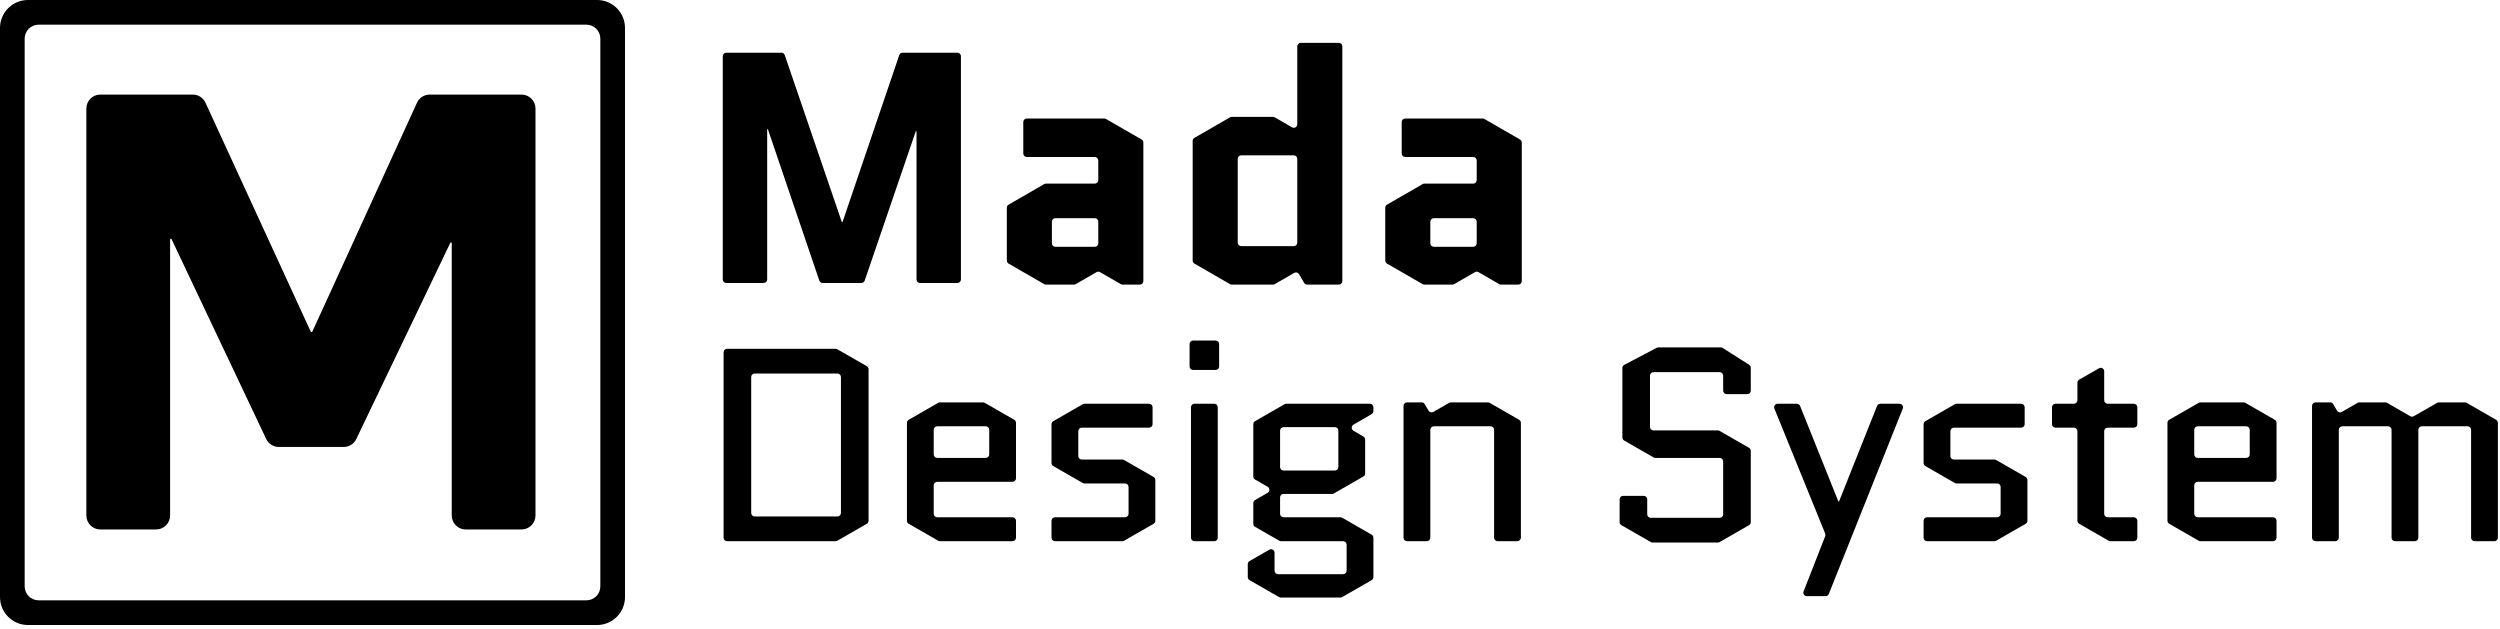
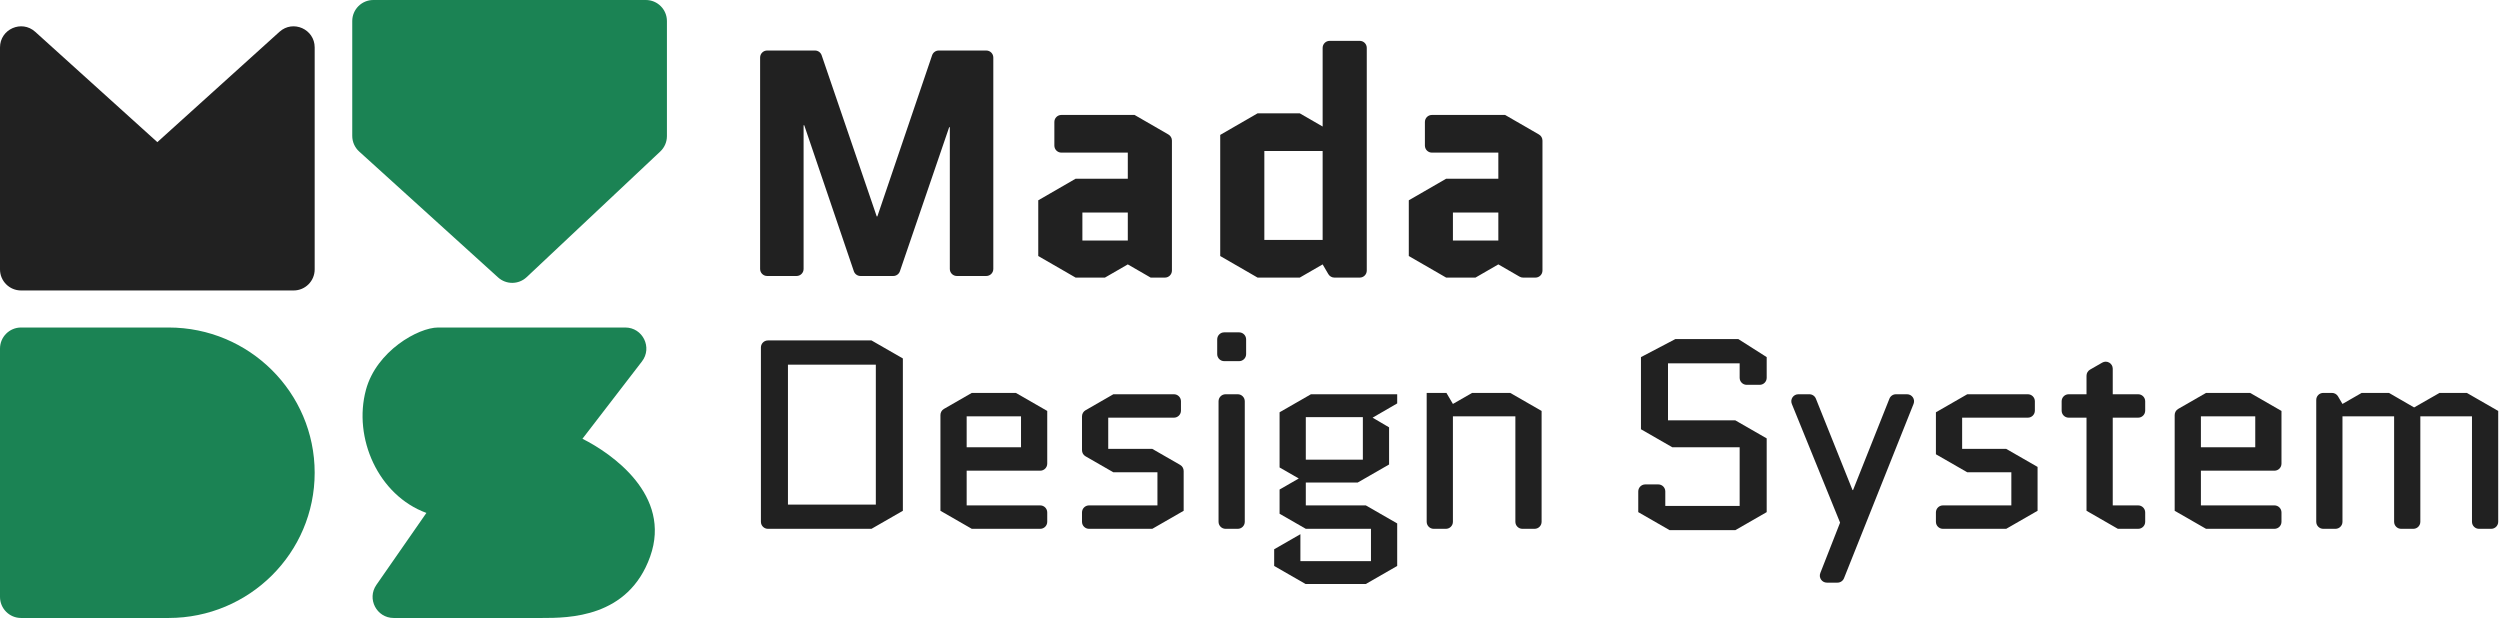
- <svg xmlns="http://www.w3.org/2000/svg" width="358" height="90" viewBox="0 0 358 90" fill="none">
-   <path d="M85.501 0C87.71 0 89.501 1.791 89.501 4V85.501C89.501 87.71 87.71 89.501 85.501 89.501H4C1.791 89.501 0 87.71 0 85.501V4C0 1.791 1.791 0 4 0H85.501ZM3.533 83.968C3.533 85.073 4.428 85.968 5.533 85.968H83.968C85.073 85.968 85.968 85.073 85.968 83.968V5.533C85.968 4.428 85.073 3.533 83.968 3.533H5.533C4.428 3.533 3.533 4.428 3.533 5.533V83.968Z" fill="black" />
-   <path d="M205.322 31.242C205.046 31.242 204.822 31.466 204.822 31.742V34.84C204.822 35.116 205.046 35.34 205.322 35.34H210.964C211.24 35.34 211.464 35.116 211.464 34.84V31.742C211.464 31.466 211.24 31.242 210.964 31.242H205.322ZM203.967 40.757C203.879 40.757 203.793 40.734 203.717 40.69L198.619 37.745C198.464 37.656 198.369 37.491 198.369 37.312V29.74C198.369 29.562 198.464 29.397 198.619 29.308L203.717 26.363C203.793 26.319 203.879 26.296 203.967 26.296H210.964C211.24 26.296 211.464 26.072 211.464 25.796V22.98C211.464 22.704 211.24 22.48 210.964 22.48H201.224C200.948 22.48 200.724 22.256 200.724 21.98V17.469C200.724 17.193 200.948 16.969 201.224 16.969H212.319C212.407 16.969 212.493 16.992 212.569 17.036L217.668 19.98C217.822 20.07 217.918 20.235 217.918 20.413V40.257C217.918 40.533 217.694 40.757 217.418 40.757H214.943C214.855 40.757 214.769 40.734 214.693 40.69L211.714 38.97C211.559 38.881 211.369 38.881 211.214 38.97L208.236 40.69C208.16 40.734 208.073 40.757 207.986 40.757H203.967Z" fill="black" />
-   <path d="M176.138 16.8C176.214 16.756 176.3 16.733 176.388 16.733H182.291C182.378 16.733 182.465 16.756 182.541 16.8L185.019 18.231C185.353 18.424 185.769 18.183 185.769 17.799V6.634C185.769 6.358 185.993 6.134 186.269 6.134H191.723C191.999 6.134 192.223 6.358 192.223 6.634V40.257C192.223 40.533 191.999 40.757 191.723 40.757H187.186C187.009 40.757 186.845 40.663 186.755 40.51L186.02 39.255C185.881 39.017 185.577 38.937 185.339 39.075L182.541 40.69C182.465 40.734 182.378 40.757 182.291 40.757H176.388C176.3 40.757 176.214 40.734 176.138 40.69L171.039 37.745C170.885 37.656 170.79 37.491 170.79 37.312V20.178C170.79 19.999 170.885 19.834 171.039 19.745L176.138 16.8ZM185.269 35.246C185.545 35.246 185.769 35.022 185.769 34.746V22.745C185.769 22.468 185.545 22.245 185.269 22.245H177.743C177.467 22.245 177.243 22.468 177.243 22.745V34.746C177.243 35.022 177.467 35.246 177.743 35.246H185.269Z" fill="black" />
-   <path d="M151.132 31.242C150.856 31.242 150.632 31.466 150.632 31.742V34.84C150.632 35.116 150.856 35.34 151.132 35.34H156.774C157.05 35.34 157.274 35.116 157.274 34.84V31.742C157.274 31.466 157.05 31.242 156.774 31.242H151.132ZM149.777 40.757C149.689 40.757 149.603 40.734 149.527 40.69L144.429 37.745C144.274 37.656 144.179 37.491 144.179 37.312V29.74C144.179 29.562 144.274 29.397 144.429 29.308L149.527 26.363C149.603 26.319 149.689 26.296 149.777 26.296H156.774C157.05 26.296 157.274 26.072 157.274 25.796V22.98C157.274 22.704 157.05 22.48 156.774 22.48H147.034C146.758 22.48 146.534 22.256 146.534 21.98V17.469C146.534 17.193 146.758 16.969 147.034 16.969H158.129C158.217 16.969 158.303 16.992 158.379 17.036L163.478 19.98C163.632 20.07 163.728 20.235 163.728 20.413V40.257C163.728 40.533 163.504 40.757 163.228 40.757H160.753C160.665 40.757 160.579 40.734 160.503 40.69L157.524 38.97C157.369 38.881 157.179 38.881 157.024 38.97L154.046 40.69C153.97 40.734 153.883 40.757 153.796 40.757H149.777Z" fill="black" />
-   <path d="M131.745 40.522C131.469 40.522 131.245 40.298 131.245 40.022V18.814C131.245 18.783 131.221 18.759 131.19 18.759V18.759C131.167 18.759 131.146 18.774 131.138 18.796L123.824 40.184C123.755 40.386 123.565 40.522 123.351 40.522H117.802C117.587 40.522 117.397 40.385 117.328 40.183L109.966 18.513C109.959 18.491 109.938 18.476 109.914 18.476V18.476C109.884 18.476 109.859 18.501 109.859 18.531V40.022C109.859 40.298 109.635 40.522 109.359 40.522H104C103.724 40.522 103.5 40.298 103.5 40.022V8.048C103.5 7.771 103.724 7.548 104 7.548H111.904C112.118 7.548 112.308 7.684 112.377 7.886L120.537 31.763C120.546 31.789 120.571 31.807 120.599 31.807V31.807C120.628 31.807 120.653 31.789 120.662 31.762L128.775 7.887C128.844 7.684 129.034 7.548 129.248 7.548H137.105C137.381 7.548 137.605 7.771 137.605 8.048V40.022C137.605 40.298 137.381 40.522 137.105 40.522H131.745Z" fill="black" />
-   <path d="M66.689 75.818C65.585 75.818 64.689 74.923 64.689 73.818V34.825C64.689 34.765 64.641 34.717 64.58 34.717V34.717C64.538 34.717 64.5 34.741 64.482 34.778L51.02 62.868C50.687 63.562 49.986 64.004 49.216 64.004H39.926C39.153 64.004 38.45 63.558 38.119 62.86L24.565 34.245C24.547 34.207 24.509 34.183 24.467 34.183V34.183C24.407 34.183 24.358 34.231 24.358 34.291V73.818C24.358 74.923 23.463 75.818 22.358 75.818H14.365C13.261 75.818 12.365 74.923 12.365 73.818V15.543C12.365 14.438 13.261 13.543 14.365 13.543H27.607C28.388 13.543 29.098 13.998 29.424 14.707L44.487 47.465C44.509 47.514 44.558 47.545 44.612 47.545V47.545C44.667 47.545 44.716 47.514 44.738 47.464L59.713 14.711C60.039 13.999 60.75 13.543 61.532 13.543H74.682C75.787 13.543 76.682 14.438 76.682 15.543V73.818C76.682 74.923 75.787 75.818 74.682 75.818H66.689Z" fill="black" />
-   <path d="M124.378 74.571C124.378 74.75 124.282 74.916 124.127 75.005L119.906 77.431C119.831 77.475 119.745 77.498 119.657 77.498H104.118C103.842 77.498 103.618 77.274 103.618 76.998V50.446C103.618 50.17 103.842 49.946 104.118 49.946H119.657C119.745 49.946 119.831 49.969 119.906 50.013L124.127 52.439C124.282 52.528 124.378 52.693 124.378 52.872V74.571ZM108.072 53.488C107.796 53.488 107.572 53.712 107.572 53.988V73.456C107.572 73.732 107.796 73.956 108.072 73.956H119.923C120.2 73.956 120.423 73.732 120.423 73.456V53.988C120.423 53.712 120.2 53.488 119.923 53.488H108.072Z" fill="black" />
-   <path d="M144.992 74.073C145.268 74.073 145.492 74.297 145.492 74.573V76.998C145.492 77.274 145.268 77.498 144.992 77.498H134.593C134.506 77.498 134.42 77.475 134.344 77.431L130.124 75.005C129.968 74.916 129.873 74.75 129.873 74.571V60.547C129.873 60.368 129.968 60.203 130.124 60.114L134.344 57.688C134.42 57.644 134.506 57.621 134.593 57.621H140.772C140.859 57.621 140.945 57.644 141.021 57.688L145.241 60.114C145.397 60.203 145.492 60.368 145.492 60.547V68.496C145.492 68.772 145.268 68.996 144.992 68.996H134.208C133.932 68.996 133.708 69.22 133.708 69.496V73.573C133.708 73.85 133.932 74.073 134.208 74.073H144.992ZM134.208 61.045C133.932 61.045 133.708 61.269 133.708 61.545V65.072C133.708 65.348 133.932 65.572 134.208 65.572H141.157C141.433 65.572 141.657 65.348 141.657 65.072V61.545C141.657 61.269 141.433 61.045 141.157 61.045H134.208Z" fill="black" />
-   <path d="M165.194 68.301C165.349 68.39 165.444 68.555 165.444 68.734V74.571C165.444 74.75 165.349 74.916 165.194 75.005L160.973 77.431C160.897 77.475 160.811 77.498 160.724 77.498H151.076C150.8 77.498 150.576 77.274 150.576 76.998V74.573C150.576 74.297 150.8 74.073 151.076 74.073H161.109C161.385 74.073 161.609 73.85 161.609 73.573V69.732C161.609 69.456 161.385 69.232 161.109 69.232H155.297C155.209 69.232 155.123 69.209 155.048 69.166L150.827 66.739C150.672 66.65 150.576 66.485 150.576 66.306V60.744C150.576 60.565 150.672 60.4 150.827 60.311L155.048 57.884C155.123 57.841 155.209 57.818 155.297 57.818H164.549C164.825 57.818 165.049 58.042 165.049 58.318V60.742C165.049 61.018 164.825 61.242 164.549 61.242H154.912C154.636 61.242 154.412 61.466 154.412 61.742V65.308C154.412 65.584 154.636 65.808 154.912 65.808H160.724C160.811 65.808 160.897 65.831 160.973 65.874L165.194 68.301Z" fill="black" />
-   <path d="M173.882 57.818C174.158 57.818 174.382 58.042 174.382 58.318V76.998C174.382 77.274 174.158 77.498 173.882 77.498H171.046C170.77 77.498 170.546 77.274 170.546 76.998V58.318C170.546 58.042 170.77 57.818 171.046 57.818H173.882ZM170.848 52.977C170.572 52.977 170.348 52.753 170.348 52.477V49.265C170.348 48.989 170.572 48.765 170.848 48.765H174.08C174.356 48.765 174.58 48.989 174.58 49.265V52.477C174.58 52.753 174.356 52.977 174.08 52.977H170.848Z" fill="black" />
-   <path d="M183.441 77.498C183.353 77.498 183.268 77.475 183.192 77.431L179.723 75.438C179.567 75.349 179.472 75.183 179.472 75.004V72.041C179.472 71.862 179.567 71.696 179.723 71.607L181.525 70.571C181.86 70.379 181.86 69.896 181.525 69.704L179.723 68.668C179.567 68.579 179.472 68.413 179.472 68.234V60.744C179.472 60.565 179.567 60.4 179.723 60.311L183.943 57.884C184.019 57.841 184.105 57.818 184.192 57.818H196.173C196.449 57.818 196.673 58.042 196.673 58.318V58.868C196.673 59.046 196.578 59.211 196.424 59.301L193.816 60.812C193.485 61.005 193.483 61.482 193.813 61.676L195.24 62.514C195.393 62.604 195.487 62.768 195.487 62.945V67.802C195.487 67.981 195.391 68.146 195.236 68.235L191.015 70.661C190.94 70.705 190.854 70.728 190.766 70.728H183.807C183.531 70.728 183.307 70.952 183.307 71.228V73.573C183.307 73.85 183.531 74.073 183.807 74.073H191.953C192.04 74.073 192.126 74.097 192.202 74.14L196.422 76.567C196.577 76.656 196.673 76.821 196.673 77V82.64C196.673 82.819 196.577 82.984 196.422 83.074L192.202 85.5C192.126 85.544 192.04 85.567 191.953 85.567H183.401C183.314 85.567 183.228 85.544 183.152 85.5L178.932 83.074C178.777 82.984 178.681 82.819 178.681 82.64V80.778C178.681 80.6 178.777 80.434 178.932 80.345L181.767 78.716C182.101 78.524 182.517 78.765 182.517 79.149V81.721C182.517 81.997 182.74 82.221 183.017 82.221H192.337C192.613 82.221 192.837 81.997 192.837 81.721V77.998C192.837 77.722 192.613 77.498 192.337 77.498H183.441ZM183.807 61.163C183.531 61.163 183.307 61.387 183.307 61.663V66.882C183.307 67.159 183.531 67.382 183.807 67.382H191.151C191.427 67.382 191.651 67.159 191.651 66.882V61.663C191.651 61.387 191.427 61.163 191.151 61.163H183.807Z" fill="black" />
-   <path d="M217.541 60.114C217.696 60.203 217.792 60.368 217.792 60.547V76.998C217.792 77.274 217.568 77.498 217.292 77.498H214.456C214.18 77.498 213.956 77.274 213.956 76.998V61.545C213.956 61.269 213.733 61.045 213.456 61.045H205.322C205.046 61.045 204.822 61.269 204.822 61.545V76.998C204.822 77.274 204.598 77.498 204.322 77.498H201.486C201.21 77.498 200.986 77.274 200.986 76.998V58.121C200.986 57.845 201.21 57.621 201.486 57.621H203.587C203.764 57.621 203.928 57.715 204.018 57.868L204.571 58.808C204.71 59.044 205.013 59.125 205.251 58.988L207.514 57.688C207.59 57.644 207.676 57.621 207.763 57.621H213.072C213.159 57.621 213.245 57.644 213.321 57.688L217.541 60.114Z" fill="black" />
-   <path d="M232.575 63.079C232.42 62.99 232.324 62.824 232.324 62.645V52.689C232.324 52.503 232.427 52.332 232.592 52.246L237.241 49.806C237.313 49.769 237.393 49.749 237.474 49.749H246.418C246.514 49.749 246.607 49.776 246.687 49.827L250.48 52.239C250.624 52.331 250.711 52.49 250.711 52.661V55.94C250.711 56.217 250.488 56.44 250.211 56.44H247.257C246.981 56.44 246.757 56.217 246.757 55.94V53.791C246.757 53.515 246.533 53.291 246.257 53.291H236.778C236.502 53.291 236.278 53.515 236.278 53.791V61.136C236.278 61.412 236.502 61.636 236.778 61.636H245.991C246.078 61.636 246.164 61.659 246.24 61.702L250.461 64.129C250.616 64.218 250.711 64.383 250.711 64.562V74.768C250.711 74.947 250.616 75.112 250.461 75.202L246.24 77.628C246.164 77.672 246.078 77.695 245.991 77.695H236.649C236.561 77.695 236.476 77.672 236.4 77.628L232.179 75.202C232.024 75.112 231.928 74.947 231.928 74.768V71.504C231.928 71.227 232.152 71.004 232.428 71.004H235.383C235.659 71.004 235.883 71.227 235.883 71.504V73.652C235.883 73.928 236.107 74.152 236.383 74.152H246.257C246.533 74.152 246.757 73.928 246.757 73.652V66.072C246.757 65.796 246.533 65.572 246.257 65.572H237.044C236.957 65.572 236.871 65.549 236.795 65.505L232.575 63.079Z" fill="black" />
-   <path d="M258.737 85.37C258.384 85.37 258.143 85.015 258.271 84.687L261.371 76.778C261.418 76.659 261.417 76.526 261.369 76.408L254.092 58.506C253.958 58.177 254.2 57.818 254.555 57.818H257.31C257.514 57.818 257.698 57.942 257.774 58.132L263.248 71.793C263.257 71.816 263.279 71.83 263.302 71.83V71.83C263.326 71.83 263.348 71.815 263.357 71.793L268.792 58.133C268.868 57.943 269.052 57.818 269.257 57.818H272.015C272.369 57.818 272.611 58.175 272.48 58.503L261.886 85.055C261.81 85.245 261.626 85.37 261.421 85.37H258.737Z" fill="black" />
-   <path d="M290.077 68.301C290.232 68.39 290.328 68.555 290.328 68.734V74.571C290.328 74.75 290.232 74.916 290.077 75.005L285.856 77.431C285.781 77.475 285.695 77.498 285.607 77.498H275.959C275.683 77.498 275.459 77.274 275.459 76.998V74.573C275.459 74.297 275.683 74.073 275.959 74.073H285.992C286.268 74.073 286.492 73.85 286.492 73.573V69.732C286.492 69.456 286.268 69.232 285.992 69.232H280.18C280.093 69.232 280.007 69.209 279.931 69.166L275.71 66.739C275.555 66.65 275.459 66.485 275.459 66.306V60.744C275.459 60.565 275.555 60.4 275.71 60.311L279.931 57.884C280.007 57.841 280.093 57.818 280.18 57.818H289.432C289.708 57.818 289.932 58.042 289.932 58.318V60.742C289.932 61.018 289.708 61.242 289.432 61.242H279.795C279.519 61.242 279.295 61.466 279.295 61.742V65.308C279.295 65.584 279.519 65.808 279.795 65.808H285.607C285.695 65.808 285.781 65.831 285.856 65.874L290.077 68.301Z" fill="black" />
-   <path d="M294.348 61.242C294.071 61.242 293.848 61.018 293.848 60.742V58.318C293.848 58.042 294.071 57.818 294.348 57.818H296.986C297.262 57.818 297.486 57.594 297.486 57.318V54.801C297.486 54.622 297.581 54.457 297.736 54.367L300.572 52.738C300.905 52.547 301.321 52.787 301.321 53.172V57.318C301.321 57.594 301.545 57.818 301.821 57.818H305.566C305.843 57.818 306.066 58.042 306.066 58.318V60.742C306.066 61.018 305.843 61.242 305.566 61.242H301.821C301.545 61.242 301.321 61.466 301.321 61.742V73.573C301.321 73.85 301.545 74.073 301.821 74.073H305.566C305.843 74.073 306.066 74.297 306.066 74.573V76.998C306.066 77.274 305.843 77.498 305.566 77.498H302.206C302.119 77.498 302.033 77.475 301.957 77.431L297.736 75.005C297.581 74.916 297.486 74.75 297.486 74.571V61.742C297.486 61.466 297.262 61.242 296.986 61.242H294.348Z" fill="black" />
-   <path d="M325.499 74.073C325.775 74.073 325.999 74.297 325.999 74.573V76.998C325.999 77.274 325.775 77.498 325.499 77.498H315.1C315.012 77.498 314.926 77.475 314.85 77.431L310.63 75.005C310.475 74.916 310.379 74.75 310.379 74.571V60.547C310.379 60.368 310.475 60.203 310.63 60.114L314.85 57.688C314.926 57.644 315.012 57.621 315.1 57.621H321.278C321.366 57.621 321.451 57.644 321.527 57.688L325.748 60.114C325.903 60.203 325.999 60.368 325.999 60.547V68.496C325.999 68.772 325.775 68.996 325.499 68.996H314.715C314.439 68.996 314.215 69.22 314.215 69.496V73.573C314.215 73.85 314.439 74.073 314.715 74.073H325.499ZM314.715 61.045C314.439 61.045 314.215 61.269 314.215 61.545V65.072C314.215 65.348 314.439 65.572 314.715 65.572H321.663C321.939 65.572 322.163 65.348 322.163 65.072V61.545C322.163 61.269 321.939 61.045 321.663 61.045H314.715Z" fill="black" />
-   <path d="M357.444 60.114C357.599 60.203 357.695 60.368 357.695 60.547V76.998C357.695 77.274 357.471 77.498 357.195 77.498H354.359C354.083 77.498 353.859 77.274 353.859 76.998V61.545C353.859 61.269 353.636 61.045 353.359 61.045H346.807C346.531 61.045 346.307 61.269 346.307 61.545V76.998C346.307 77.274 346.083 77.498 345.807 77.498H342.971C342.695 77.498 342.471 77.274 342.471 76.998V61.545C342.471 61.269 342.247 61.045 341.971 61.045H335.418C335.142 61.045 334.918 61.269 334.918 61.545V76.998C334.918 77.274 334.694 77.498 334.418 77.498H331.583C331.307 77.498 331.083 77.274 331.083 76.998V58.121C331.083 57.845 331.307 57.621 331.583 57.621H333.683C333.861 57.621 334.024 57.715 334.114 57.868L334.667 58.808C334.806 59.044 335.11 59.125 335.348 58.988L337.61 57.688C337.686 57.644 337.772 57.621 337.859 57.621H341.586C341.673 57.621 341.76 57.644 341.836 57.688L345.148 59.603C345.302 59.692 345.492 59.692 345.647 59.604L348.999 57.687C349.075 57.644 349.16 57.621 349.247 57.621H352.975C353.062 57.621 353.148 57.644 353.224 57.688L357.444 60.114Z" fill="black" />
+ <svg xmlns="http://www.w3.org/2000/svg" width="356" height="88" viewBox="0 0 356 88" fill="none">
+   <path d="M206.896 30.265V34.255H213.363V30.265H206.896ZM205.933 39.53L200.612 36.457V28.522L205.933 25.449H213.363V21.734H203.906C203.353 21.734 202.906 21.286 202.906 20.734V17.368C202.906 16.815 203.353 16.368 203.906 16.368H214.326L219.147 19.152C219.456 19.331 219.647 19.661 219.647 20.018V38.53C219.647 39.082 219.199 39.53 218.647 39.53H216.888C216.712 39.53 216.54 39.484 216.388 39.396L213.363 37.65L210.107 39.53H205.933Z" fill="#212121" />
+   <path d="M179.079 16.138H185.088L188.344 18.019V6.818C188.344 6.266 188.792 5.818 189.344 5.818H193.628C194.18 5.818 194.628 6.266 194.628 6.818V38.53C194.628 39.082 194.18 39.53 193.628 39.53H190.018C189.663 39.53 189.335 39.342 189.155 39.035L188.344 37.649L185.088 39.53H179.079L173.759 36.457V19.211L179.079 16.138ZM188.344 34.164V21.505H180.042V34.164H188.344Z" fill="#212121" />
+   <path d="M154.132 30.265V34.255H160.599V30.265H154.132ZM153.169 39.53L147.848 36.457V28.522L153.169 25.449H160.599V21.734H151.141C150.589 21.734 150.141 21.286 150.141 20.734V17.368C150.141 16.815 150.589 16.368 151.141 16.368H161.562L166.383 19.152C166.692 19.331 166.883 19.661 166.883 20.018V38.53C166.883 39.082 166.435 39.53 165.883 39.53H163.855L160.599 37.65L157.342 39.53H153.169Z" fill="#212121" />
+   <path d="M136.255 39.301C135.703 39.301 135.255 38.853 135.255 38.301V18.11H135.164L128.148 38.624C128.01 39.029 127.63 39.301 127.202 39.301H122.533C122.105 39.301 121.724 39.028 121.586 38.622L114.524 17.835H114.432V38.301C114.432 38.853 113.984 39.301 113.432 39.301H109.24C108.688 39.301 108.24 38.853 108.24 38.301V8.194C108.24 7.642 108.688 7.194 109.24 7.194H116.056C116.484 7.194 116.864 7.466 117.003 7.871L124.844 30.815H124.936L132.732 7.872C132.869 7.467 133.25 7.194 133.678 7.194H140.447C141 7.194 141.447 7.642 141.447 8.194V38.301C141.447 38.853 141 39.301 140.447 39.301H136.255Z" fill="#212121" />
+   <path d="M128.568 72.736L124.101 75.304H109.354C108.802 75.304 108.354 74.856 108.354 74.304V49.477C108.354 48.925 108.802 48.477 109.354 48.477H124.101L128.568 51.044V72.736ZM112.204 51.926V71.854H124.718V51.926H112.204Z" fill="#212121" />
+   <path d="M148.127 71.969C148.679 71.969 149.127 72.417 149.127 72.969V74.304C149.127 74.856 148.679 75.304 148.127 75.304H138.384L133.918 72.736V59.096C133.918 58.738 134.109 58.408 134.42 58.229L138.384 55.95H144.66L149.127 58.518V66.026C149.127 66.578 148.679 67.026 148.127 67.026H137.653V71.969H148.127ZM137.653 59.284V63.691H145.392V59.284H137.653Z" fill="#212121" />
+   <path d="M168.052 66.201C168.362 66.379 168.554 66.71 168.554 67.068V72.736L164.087 75.304H155.077C154.525 75.304 154.077 74.856 154.077 74.304V72.969C154.077 72.417 154.525 71.969 155.077 71.969H164.819V67.255H158.543L154.578 64.976C154.268 64.798 154.077 64.467 154.077 64.109V59.288C154.077 58.93 154.268 58.599 154.578 58.421L158.543 56.142H167.169C167.721 56.142 168.169 56.589 168.169 57.142V58.476C168.169 59.028 167.721 59.476 167.169 59.476H157.812V63.921H164.087L168.052 66.201Z" fill="#212121" />
+   <path d="M176.256 56.142C176.808 56.142 177.256 56.589 177.256 57.142V74.304C177.256 74.856 176.808 75.304 176.256 75.304H174.521C173.969 75.304 173.521 74.856 173.521 74.304V57.142C173.521 56.589 173.969 56.142 174.521 56.142H176.256ZM174.329 51.428C173.776 51.428 173.329 50.98 173.329 50.428V48.327C173.329 47.775 173.776 47.327 174.329 47.327H176.448C177.001 47.327 177.448 47.775 177.448 48.327V50.428C177.448 50.98 177.001 51.428 176.448 51.428H174.329Z" fill="#212121" />
+   <path d="M185.947 75.304L182.212 73.157V69.708L184.946 68.137L182.212 66.566V58.709L186.678 56.142H198.96V57.445L195.457 59.476L197.805 60.855V66.144L193.339 68.712H185.947V71.969H194.494L198.96 74.537V80.592L194.494 83.16H185.908L181.442 80.592V78.216L185.177 76.07V79.903H195.226V75.304H185.947ZM185.947 59.399V65.454H194.071V59.399H185.947Z" fill="#212121" />
+   <path d="M219.524 58.518V74.304C219.524 74.856 219.076 75.304 218.524 75.304H216.789C216.237 75.304 215.789 74.856 215.789 74.304V59.284H206.895V74.304C206.895 74.856 206.447 75.304 205.895 75.304H204.16C203.608 75.304 203.16 74.856 203.16 74.304V55.95H205.971L206.895 57.521L209.629 55.95H215.057L219.524 58.518Z" fill="#212121" />
+   <path d="M233.673 61.124V50.853L238.567 48.285H247.538L251.577 50.853V53.8C251.577 54.352 251.129 54.8 250.577 54.8H248.727C248.174 54.8 247.727 54.352 247.727 53.8V51.734H237.523V59.859H247.11L251.577 62.427V72.927L247.11 75.495H237.754L233.288 72.927V69.98C233.288 69.428 233.736 68.98 234.288 68.98H236.138C236.691 68.98 237.138 69.428 237.138 69.98V72.046H247.727V63.691H238.139L233.673 61.124Z" fill="#212121" />
+   <path d="M260.143 82.968C259.439 82.968 258.955 82.259 259.212 81.603L262.027 74.422L255.155 57.518C254.888 56.861 255.372 56.142 256.082 56.142H257.654C258.063 56.142 258.43 56.39 258.582 56.77L263.798 69.785H263.875L269.053 56.772C269.204 56.391 269.573 56.142 269.982 56.142H271.563C272.27 56.142 272.754 56.855 272.492 57.512L262.586 82.339C262.434 82.719 262.066 82.968 261.657 82.968H260.143Z" fill="#212121" />
+   <path d="M290.15 66.489V72.736L285.684 75.304H276.674C276.121 75.304 275.674 74.856 275.674 74.304V72.969C275.674 72.417 276.121 71.969 276.674 71.969H286.416V67.255H280.14L275.674 64.688V58.709L280.14 56.142H288.765C289.318 56.142 289.765 56.589 289.765 57.142V58.476C289.765 59.028 289.318 59.476 288.765 59.476H279.408V63.921H285.684L290.15 66.489Z" fill="#212121" />
+   <path d="M294.578 59.476C294.026 59.476 293.578 59.028 293.578 58.476V57.142C293.578 56.589 294.026 56.142 294.578 56.142H297.12V53.501C297.12 53.143 297.311 52.812 297.622 52.634L299.357 51.637C300.023 51.254 300.855 51.735 300.855 52.504V56.142H304.475C305.027 56.142 305.475 56.589 305.475 57.142V58.476C305.475 59.028 305.027 59.476 304.475 59.476H300.855V71.969H304.475C305.027 71.969 305.475 72.417 305.475 72.969V74.304C305.475 74.856 305.027 75.304 304.475 75.304H301.586L297.12 72.736V59.476H294.578Z" fill="#212121" />
+   <path d="M323.883 71.969C324.435 71.969 324.883 72.417 324.883 72.969V74.304C324.883 74.856 324.435 75.304 323.883 75.304H314.141L309.674 72.736V59.096C309.674 58.738 309.866 58.408 310.176 58.229L314.141 55.95H320.416L324.883 58.518V66.026C324.883 66.578 324.435 67.026 323.883 67.026H313.409V71.969H323.883ZM313.409 59.284V63.691H321.148V59.284H313.409Z" fill="#212121" />
+   <path d="M355.745 58.518V74.304C355.745 74.856 355.297 75.304 354.745 75.304H353.01C352.458 75.304 352.01 74.856 352.01 74.304V59.284H344.656V74.304C344.656 74.856 344.209 75.304 343.656 75.304H341.922C341.369 75.304 340.922 74.856 340.922 74.304V59.284H333.568V74.304C333.568 74.856 333.12 75.304 332.568 75.304H330.833C330.281 75.304 329.833 74.856 329.833 74.304V56.95C329.833 56.398 330.281 55.95 330.833 55.95H332.072C332.426 55.95 332.754 56.138 332.934 56.443L333.568 57.521L336.301 55.95H340.19L343.771 58.019L347.39 55.95H351.279L355.745 58.518Z" fill="#212121" />
+   <path fill-rule="evenodd" clip-rule="evenodd" d="M60.72 73.04L53.597 83.288C52.214 85.277 53.637 88 56.06 88H77.141C80.939 88.001 89.471 88.003 92.585 79.247C95.698 70.495 87.091 64.564 82.94 62.48L91.415 51.467C92.933 49.494 91.527 46.637 89.037 46.637H73.907H62.389C59.569 46.637 53.611 49.989 52.117 55.49C50.249 62.367 53.872 70.539 60.72 73.04Z" fill="#1B8354" />
+   <path d="M39.799 4.527L22.405 20.24L5.011 4.527C3.082 2.784 0 4.153 0 6.753V38.363C0 40.02 1.343 41.363 3 41.363H41.81C43.467 41.363 44.81 40.02 44.81 38.363V6.753C44.81 4.153 41.728 2.784 39.799 4.527Z" fill="#212121" />
+   <path d="M91.97 0H53.16C51.503 0 50.16 1.343 50.16 3V19.352C50.16 20.199 50.518 21.006 51.145 21.575L70.925 39.503C72.084 40.553 73.856 40.537 74.995 39.466L94.025 21.57C94.628 21.003 94.97 20.212 94.97 19.385V3C94.97 1.343 93.627 0 91.97 0Z" fill="#1B8354" />
+   <path d="M24.009 46.637C35.496 46.637 44.809 55.897 44.809 67.319C44.809 78.741 35.496 88 24.009 88C23.509 88 24.558 88 24.009 88H3C1.343 88 0 86.657 0 85V49.637C0 47.98 1.343 46.637 3 46.637L24.009 46.637Z" fill="#1B8354" />
</svg>
